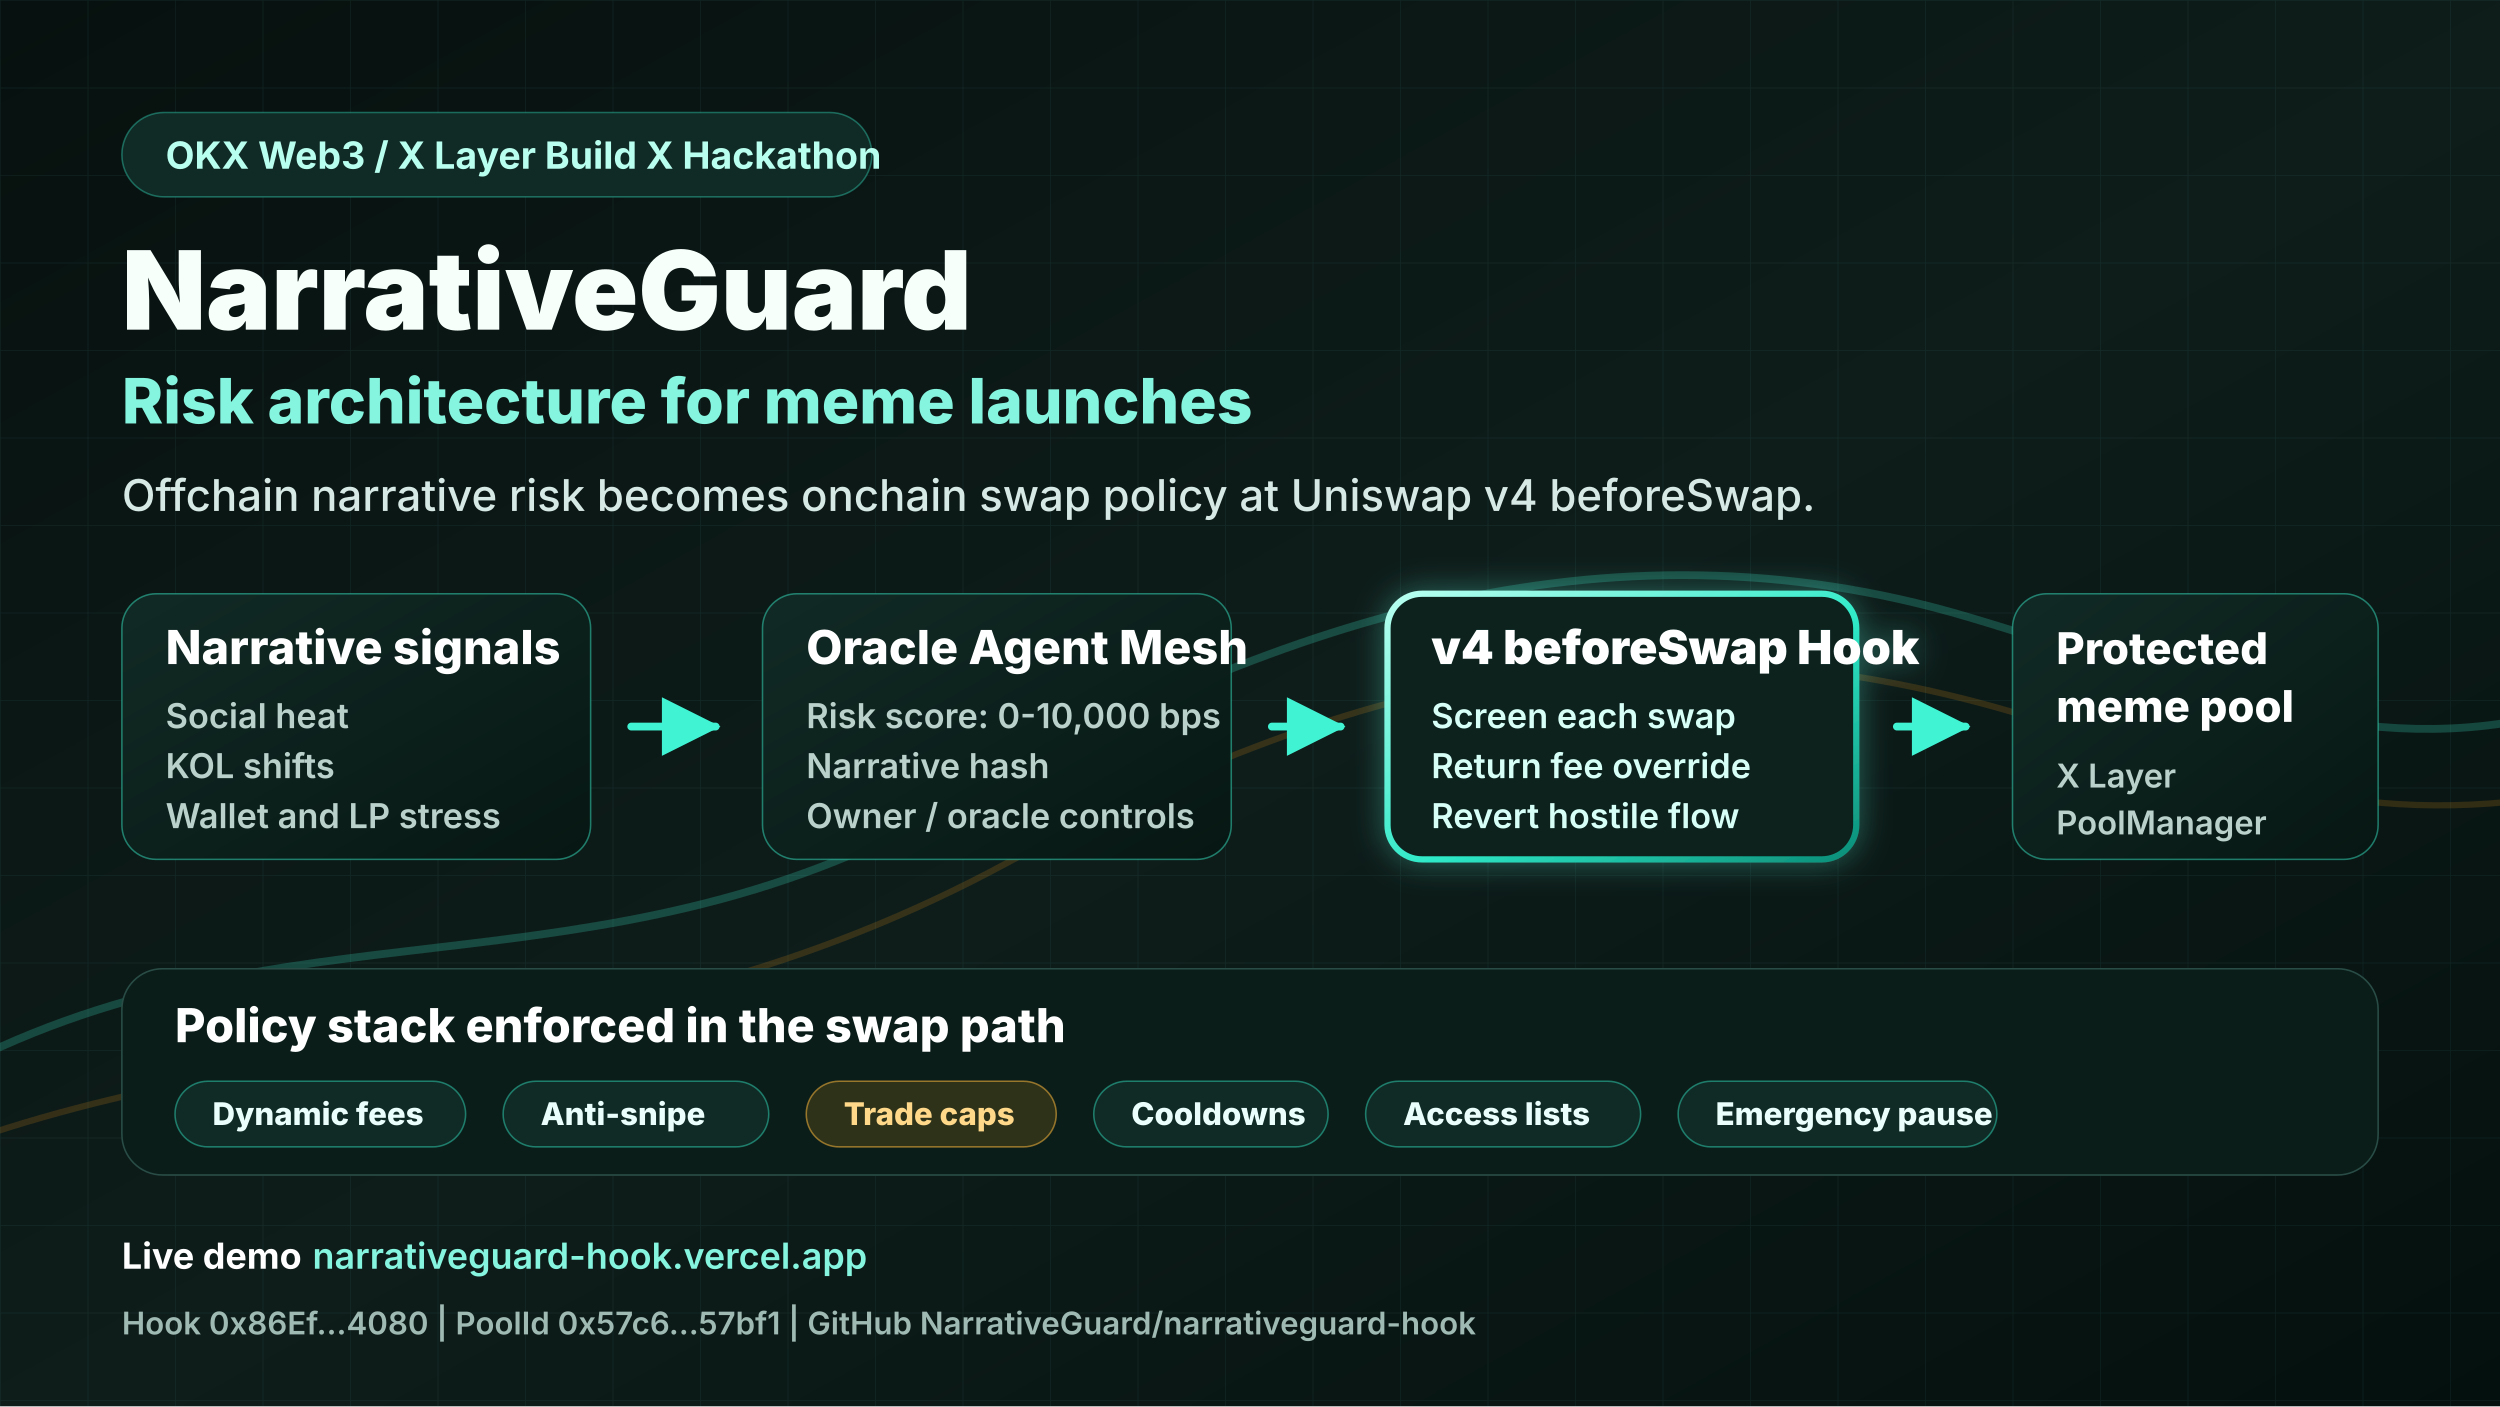
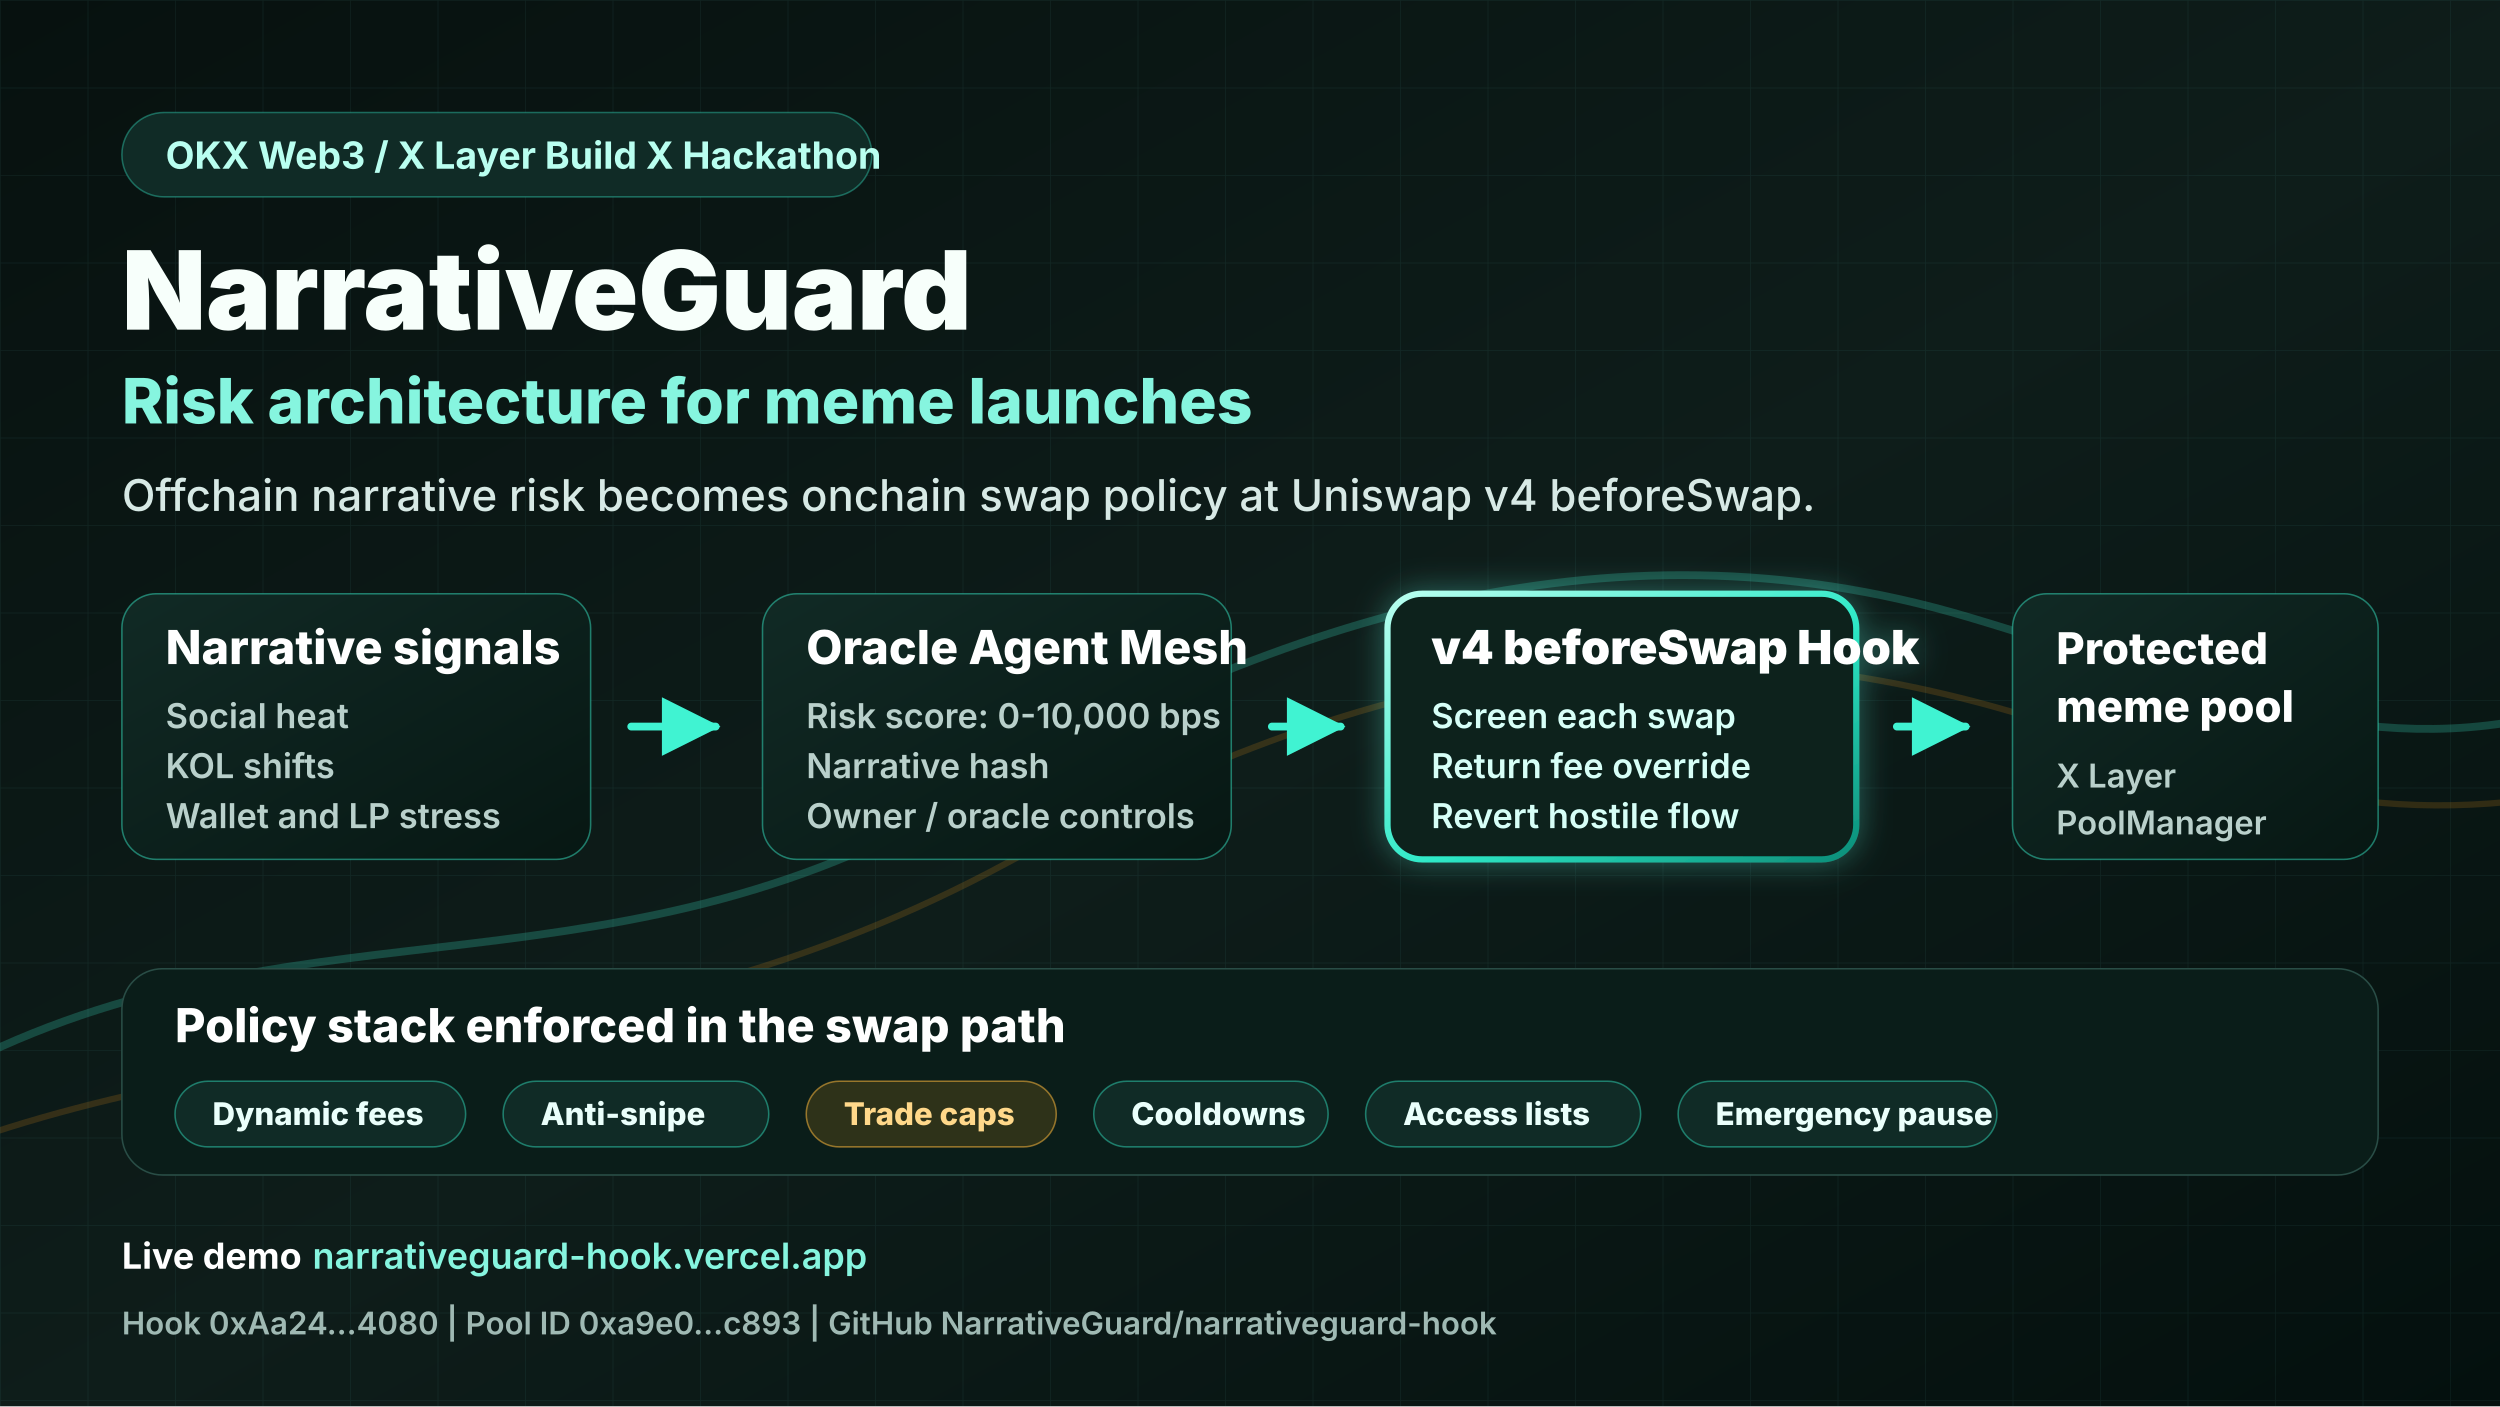
<svg xmlns="http://www.w3.org/2000/svg" width="1600" height="900" viewBox="0 0 1600 900" role="img" aria-labelledby="title desc">
  <defs>
    <linearGradient id="bg" x1="0" y1="0" x2="1" y2="1">
      <stop offset="0" stop-color="#07110f" />
      <stop offset="0.52" stop-color="#0e1d1a" />
      <stop offset="1" stop-color="#04100e" />
    </linearGradient>
    <linearGradient id="panel" x1="0" y1="0" x2="1" y2="1">
      <stop offset="0" stop-color="#112a25" />
      <stop offset="1" stop-color="#071713" />
    </linearGradient>
    <linearGradient id="mint" x1="0" y1="0" x2="1" y2="1">
      <stop offset="0" stop-color="#b9fff0" />
      <stop offset="0.55" stop-color="#2ee9c7" />
      <stop offset="1" stop-color="#0c8e79" />
    </linearGradient>
    <linearGradient id="amber" x1="0" y1="0" x2="1" y2="1">
      <stop offset="0" stop-color="#ffd88a" />
      <stop offset="1" stop-color="#db8508" />
    </linearGradient>
    <filter id="softGlow" x="-40%" y="-40%" width="180%" height="180%">
      <feGaussianBlur stdDeviation="10" result="blur" />
      <feColorMatrix in="blur" type="matrix" values="0 0 0 0 0.12 0 0 0 0 0.95 0 0 0 0 0.78 0 0 0 0.34 0" />
      <feMerge>
        <feMergeNode />
        <feMergeNode in="SourceGraphic" />
      </feMerge>
    </filter>
    <pattern id="grid" width="56" height="56" patternUnits="userSpaceOnUse">
      <path d="M56 0H0V56" fill="none" stroke="#7fffea" stroke-opacity="0.065" stroke-width="1" />
    </pattern>
    <marker id="arrowMint" viewBox="0 0 16 16" refX="13" refY="8" markerWidth="10" markerHeight="10" orient="auto-start-reverse">
      <path d="M2 2L14 8L2 14Z" fill="#40f3d2" />
    </marker>
  </defs>
  <rect width="1600" height="900" fill="url(#bg)" />
  <rect width="1600" height="900" fill="url(#grid)" />
  <path d="M-40 690C180 570 380 645 610 515C810 401 1025 325 1260 395C1405 438 1510 490 1640 455" fill="none" stroke="#40f3d2" stroke-width="5" stroke-opacity="0.22" />
  <path d="M-60 745C175 650 390 690 645 552C860 435 1050 390 1275 452C1430 495 1510 535 1660 505" fill="none" stroke="#e99418" stroke-width="4" stroke-opacity="0.18" />
  <g transform="translate(78 72)">
    <rect x="0" y="0" width="480" height="54" rx="27" fill="#102b26" stroke="#35e9c8" stroke-opacity="0.38" />
    <text x="28" y="36" font-family="Inter, Arial, Helvetica, sans-serif" font-size="24" font-weight="720" fill="#b9fff0">OKX Web3 / X Layer Build X Hackathon</text>
    <text x="0" y="139" font-family="Inter, Arial, Helvetica, sans-serif" font-size="70" font-weight="850" fill="#f7fffb">NarrativeGuard</text>
    <text x="0" y="199" font-family="Inter, Arial, Helvetica, sans-serif" font-size="40" font-weight="760" fill="#86f5df">Risk architecture for meme launches</text>
    <text x="0" y="255" font-family="Inter, Arial, Helvetica, sans-serif" font-size="28" font-weight="520" fill="#d7e9e5">Offchain narrative risk becomes onchain swap policy at Uniswap v4 beforeSwap.</text>
  </g>
  <g transform="translate(78 380)">
    <g>
      <rect width="300" height="170" rx="22" fill="url(#panel)" stroke="#36e7c7" stroke-opacity="0.48" />
      <text x="28" y="45" font-family="Inter, Arial, Helvetica, sans-serif" font-size="30" font-weight="800" fill="#ffffff">Narrative signals</text>
      <text x="28" y="86" font-family="Inter, Arial, Helvetica, sans-serif" font-size="22" font-weight="580" fill="#b9d0cb">Social heat</text>
      <text x="28" y="118" font-family="Inter, Arial, Helvetica, sans-serif" font-size="22" font-weight="580" fill="#b9d0cb">KOL shifts</text>
      <text x="28" y="150" font-family="Inter, Arial, Helvetica, sans-serif" font-size="22" font-weight="580" fill="#b9d0cb">Wallet and LP stress</text>
    </g>
    <path d="M326 85H380" stroke="#40f3d2" stroke-width="5" stroke-linecap="round" marker-end="url(#arrowMint)" />
    <g transform="translate(410 0)">
      <rect width="300" height="170" rx="22" fill="url(#panel)" stroke="#36e7c7" stroke-opacity="0.48" />
      <text x="28" y="45" font-family="Inter, Arial, Helvetica, sans-serif" font-size="30" font-weight="800" fill="#ffffff">Oracle Agent Mesh</text>
      <text x="28" y="86" font-family="Inter, Arial, Helvetica, sans-serif" font-size="22" font-weight="580" fill="#b9d0cb">Risk score: 0-10,000 bps</text>
      <text x="28" y="118" font-family="Inter, Arial, Helvetica, sans-serif" font-size="22" font-weight="580" fill="#b9d0cb">Narrative hash</text>
      <text x="28" y="150" font-family="Inter, Arial, Helvetica, sans-serif" font-size="22" font-weight="580" fill="#b9d0cb">Owner / oracle controls</text>
    </g>
    <path d="M736 85H780" stroke="#40f3d2" stroke-width="5" stroke-linecap="round" marker-end="url(#arrowMint)" />
    <g transform="translate(810 0)" filter="url(#softGlow)">
      <rect width="300" height="170" rx="22" fill="#09231e" stroke="url(#mint)" stroke-width="4" />
      <text x="28" y="45" font-family="Inter, Arial, Helvetica, sans-serif" font-size="30" font-weight="850" fill="#ffffff">v4 beforeSwap Hook</text>
      <text x="28" y="86" font-family="Inter, Arial, Helvetica, sans-serif" font-size="22" font-weight="620" fill="#d7fff7">Screen each swap</text>
      <text x="28" y="118" font-family="Inter, Arial, Helvetica, sans-serif" font-size="22" font-weight="620" fill="#d7fff7">Return fee override</text>
      <text x="28" y="150" font-family="Inter, Arial, Helvetica, sans-serif" font-size="22" font-weight="620" fill="#d7fff7">Revert hostile flow</text>
    </g>
    <path d="M1136 85H1180" stroke="#40f3d2" stroke-width="5" stroke-linecap="round" marker-end="url(#arrowMint)" />
    <g transform="translate(1210 0)">
      <rect width="234" height="170" rx="22" fill="url(#panel)" stroke="#36e7c7" stroke-opacity="0.48" />
      <text x="28" y="45" font-family="Inter, Arial, Helvetica, sans-serif" font-size="28" font-weight="800" fill="#ffffff">Protected</text>
      <text x="28" y="82" font-family="Inter, Arial, Helvetica, sans-serif" font-size="28" font-weight="800" fill="#ffffff">meme pool</text>
      <text x="28" y="124" font-family="Inter, Arial, Helvetica, sans-serif" font-size="21" font-weight="620" fill="#b9d0cb">X Layer</text>
      <text x="28" y="154" font-family="Inter, Arial, Helvetica, sans-serif" font-size="21" font-weight="620" fill="#b9d0cb">PoolManager</text>
    </g>
  </g>
  <g transform="translate(78 620)">
    <rect width="1444" height="132" rx="26" fill="#0a1d19" stroke="#294d46" />
    <text x="34" y="47" font-family="Inter, Arial, Helvetica, sans-serif" font-size="30" font-weight="820" fill="#ffffff">Policy stack enforced in the swap path</text>
    <g transform="translate(34 72)">
      <rect width="186" height="42" rx="21" fill="#102b26" stroke="#35e9c8" stroke-opacity="0.45" />
      <rect x="210" width="170" height="42" rx="21" fill="#102b26" stroke="#35e9c8" stroke-opacity="0.45" />
      <rect x="404" width="160" height="42" rx="21" fill="#f2a51f" fill-opacity="0.16" stroke="#f8b43b" stroke-opacity="0.55" />
      <rect x="588" width="150" height="42" rx="21" fill="#102b26" stroke="#35e9c8" stroke-opacity="0.45" />
      <rect x="762" width="176" height="42" rx="21" fill="#102b26" stroke="#35e9c8" stroke-opacity="0.45" />
      <rect x="962" width="204" height="42" rx="21" fill="#102b26" stroke="#35e9c8" stroke-opacity="0.45" />
      <text x="24" y="28" font-family="Inter, Arial, Helvetica, sans-serif" font-size="20" font-weight="760" fill="#eafffb">Dynamic fees</text>
      <text x="234" y="28" font-family="Inter, Arial, Helvetica, sans-serif" font-size="20" font-weight="760" fill="#eafffb">Anti-snipe</text>
      <text x="428" y="28" font-family="Inter, Arial, Helvetica, sans-serif" font-size="20" font-weight="760" fill="#ffd88a">Trade caps</text>
      <text x="612" y="28" font-family="Inter, Arial, Helvetica, sans-serif" font-size="20" font-weight="760" fill="#eafffb">Cooldowns</text>
      <text x="786" y="28" font-family="Inter, Arial, Helvetica, sans-serif" font-size="20" font-weight="760" fill="#eafffb">Access lists</text>
      <text x="986" y="28" font-family="Inter, Arial, Helvetica, sans-serif" font-size="20" font-weight="760" fill="#eafffb">Emergency pause</text>
    </g>
  </g>
  <g transform="translate(78 812)">
    <text x="0" y="0" font-family="Inter, Arial, Helvetica, sans-serif" font-size="23" font-weight="740" fill="#ffffff">Live demo</text>
    <text x="122" y="0" font-family="Inter, Arial, Helvetica, sans-serif" font-size="23" font-weight="640" fill="#86f5df">narrativeguard-hook.vercel.app</text>
-     <text x="0" y="42" font-family="Inter, Arial, Helvetica, sans-serif" font-size="20" font-weight="620" fill="#9fb9b3">Hook 0x86Ef...4080  |  PoolId 0x57c6...57bf1  |  GitHub NarrativeGuard/narrativeguard-hook</text>
+     <text x="0" y="42" font-family="Inter, Arial, Helvetica, sans-serif" font-size="20" font-weight="620" fill="#9fb9b3">Hook 0xAa24...4080  |  Pool ID 0xa9e0...c893  |  GitHub NarrativeGuard/narrativeguard-hook</text>
  </g>
</svg>
